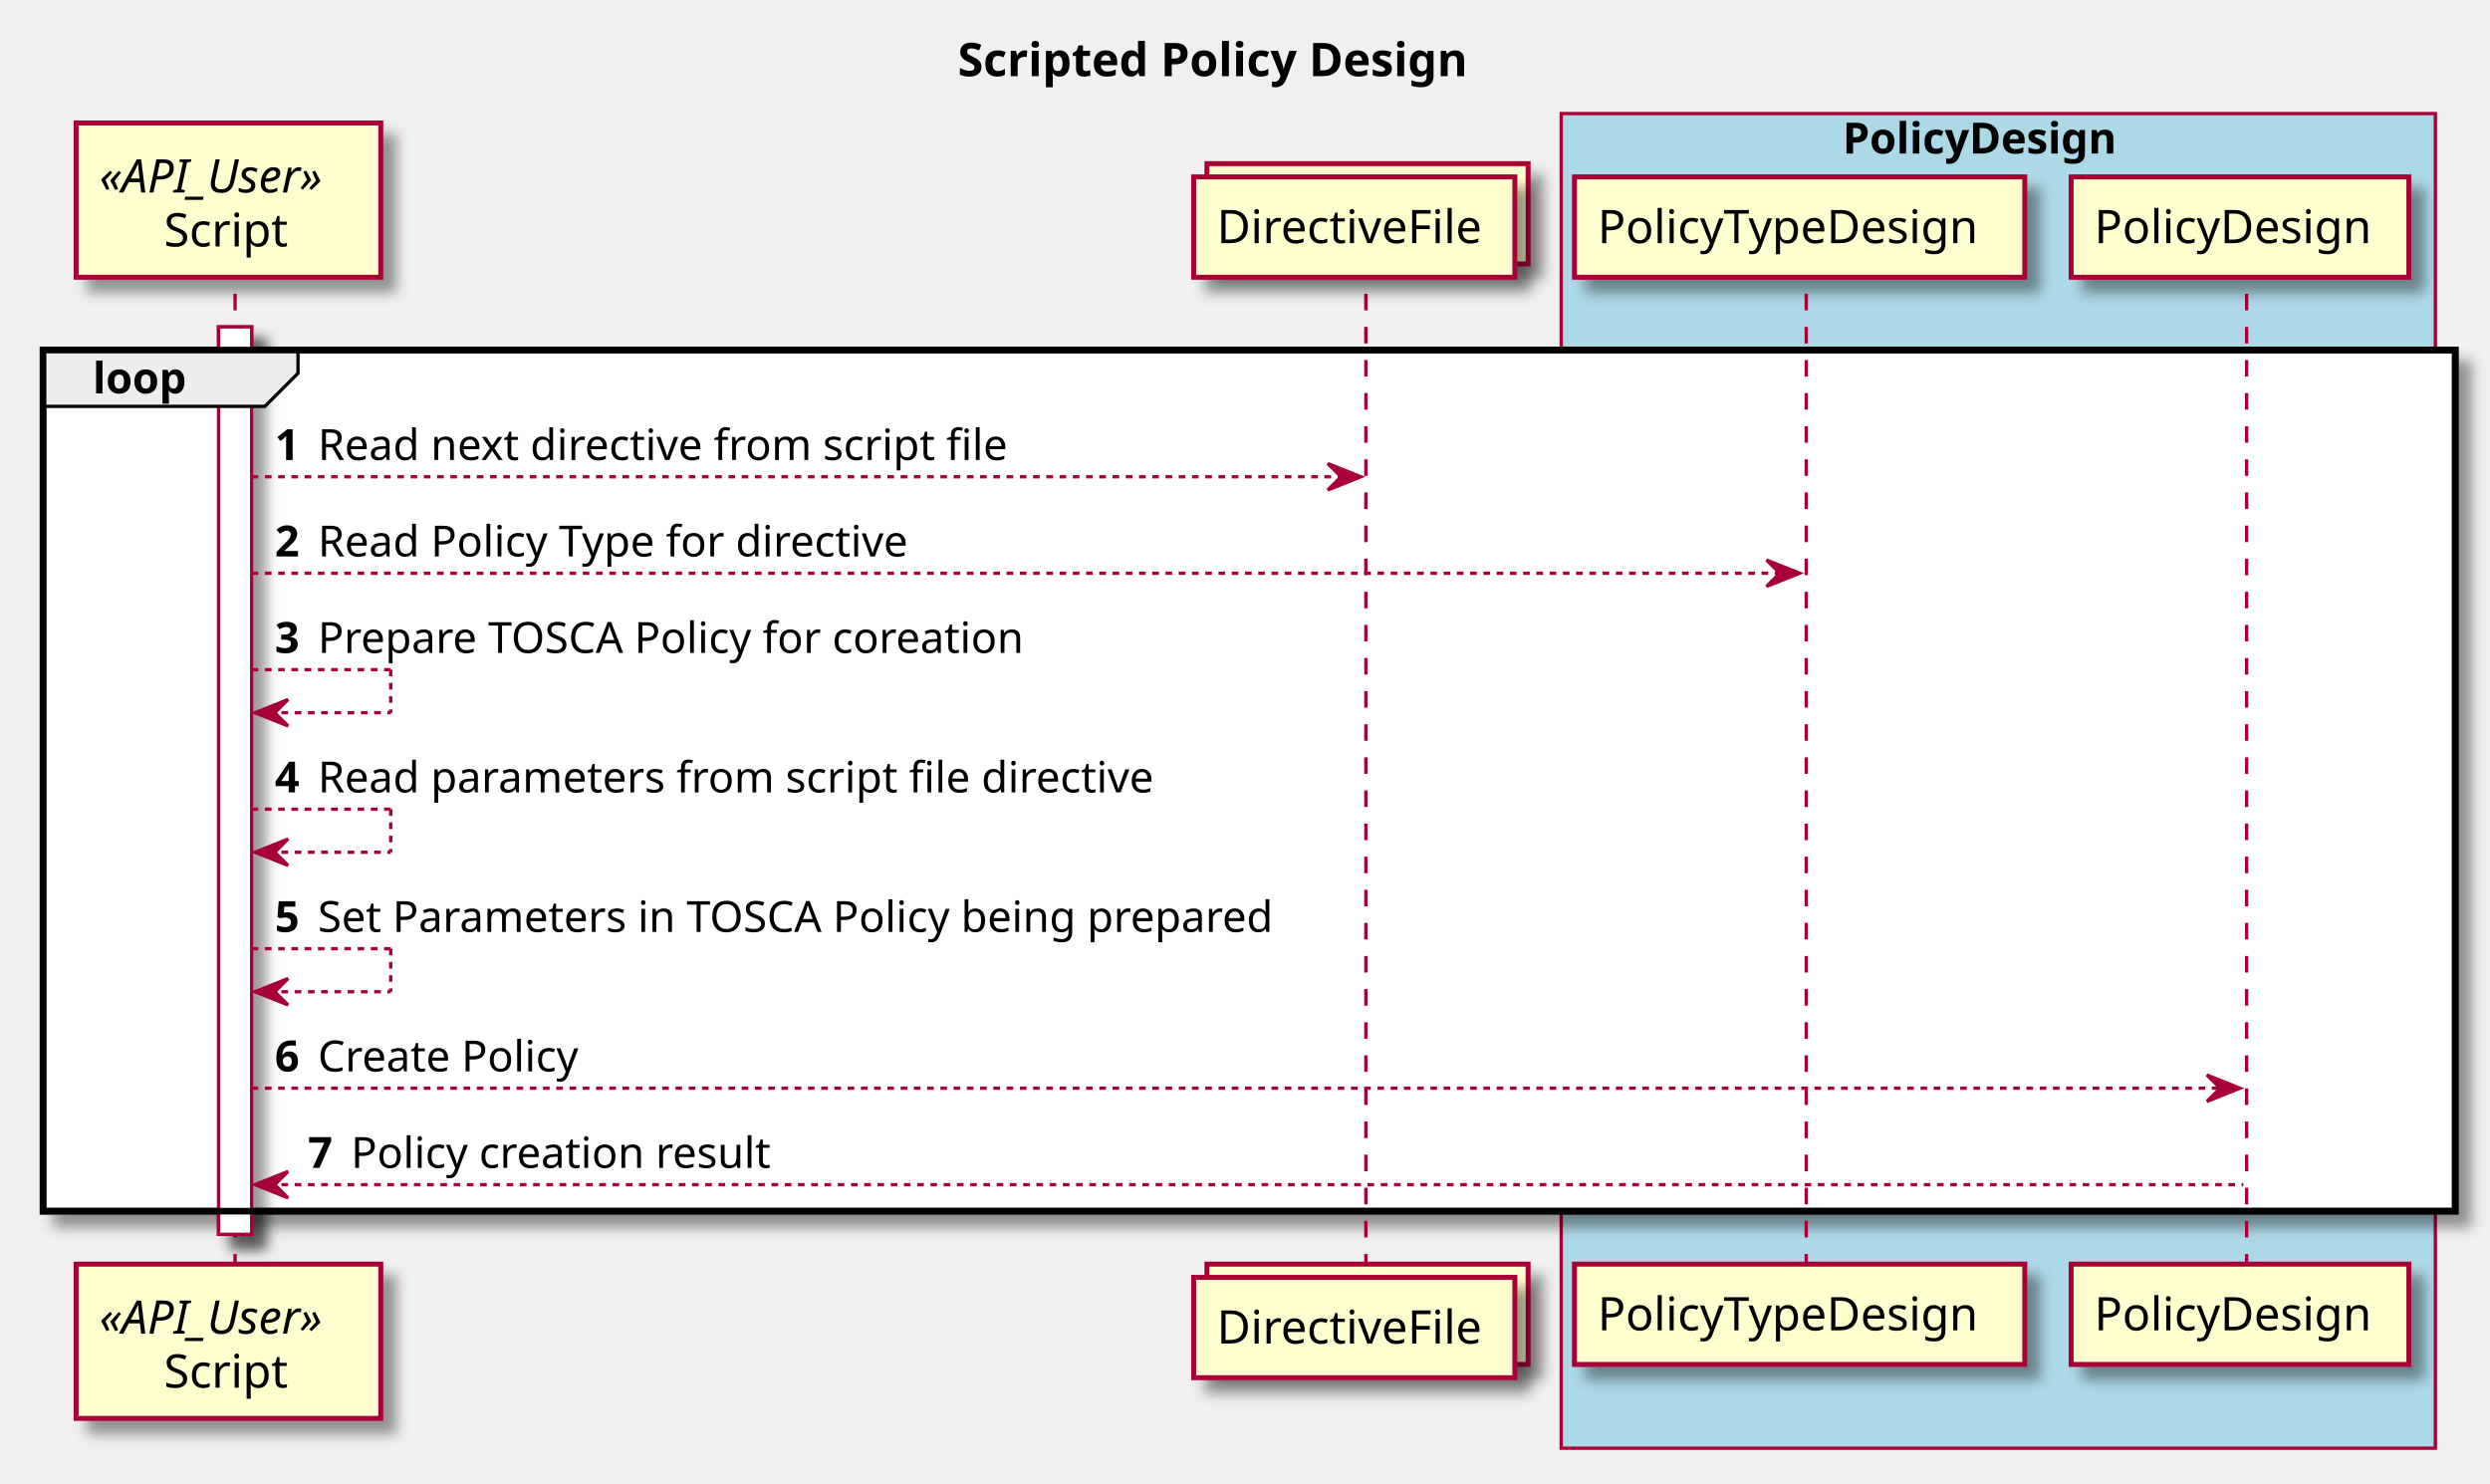
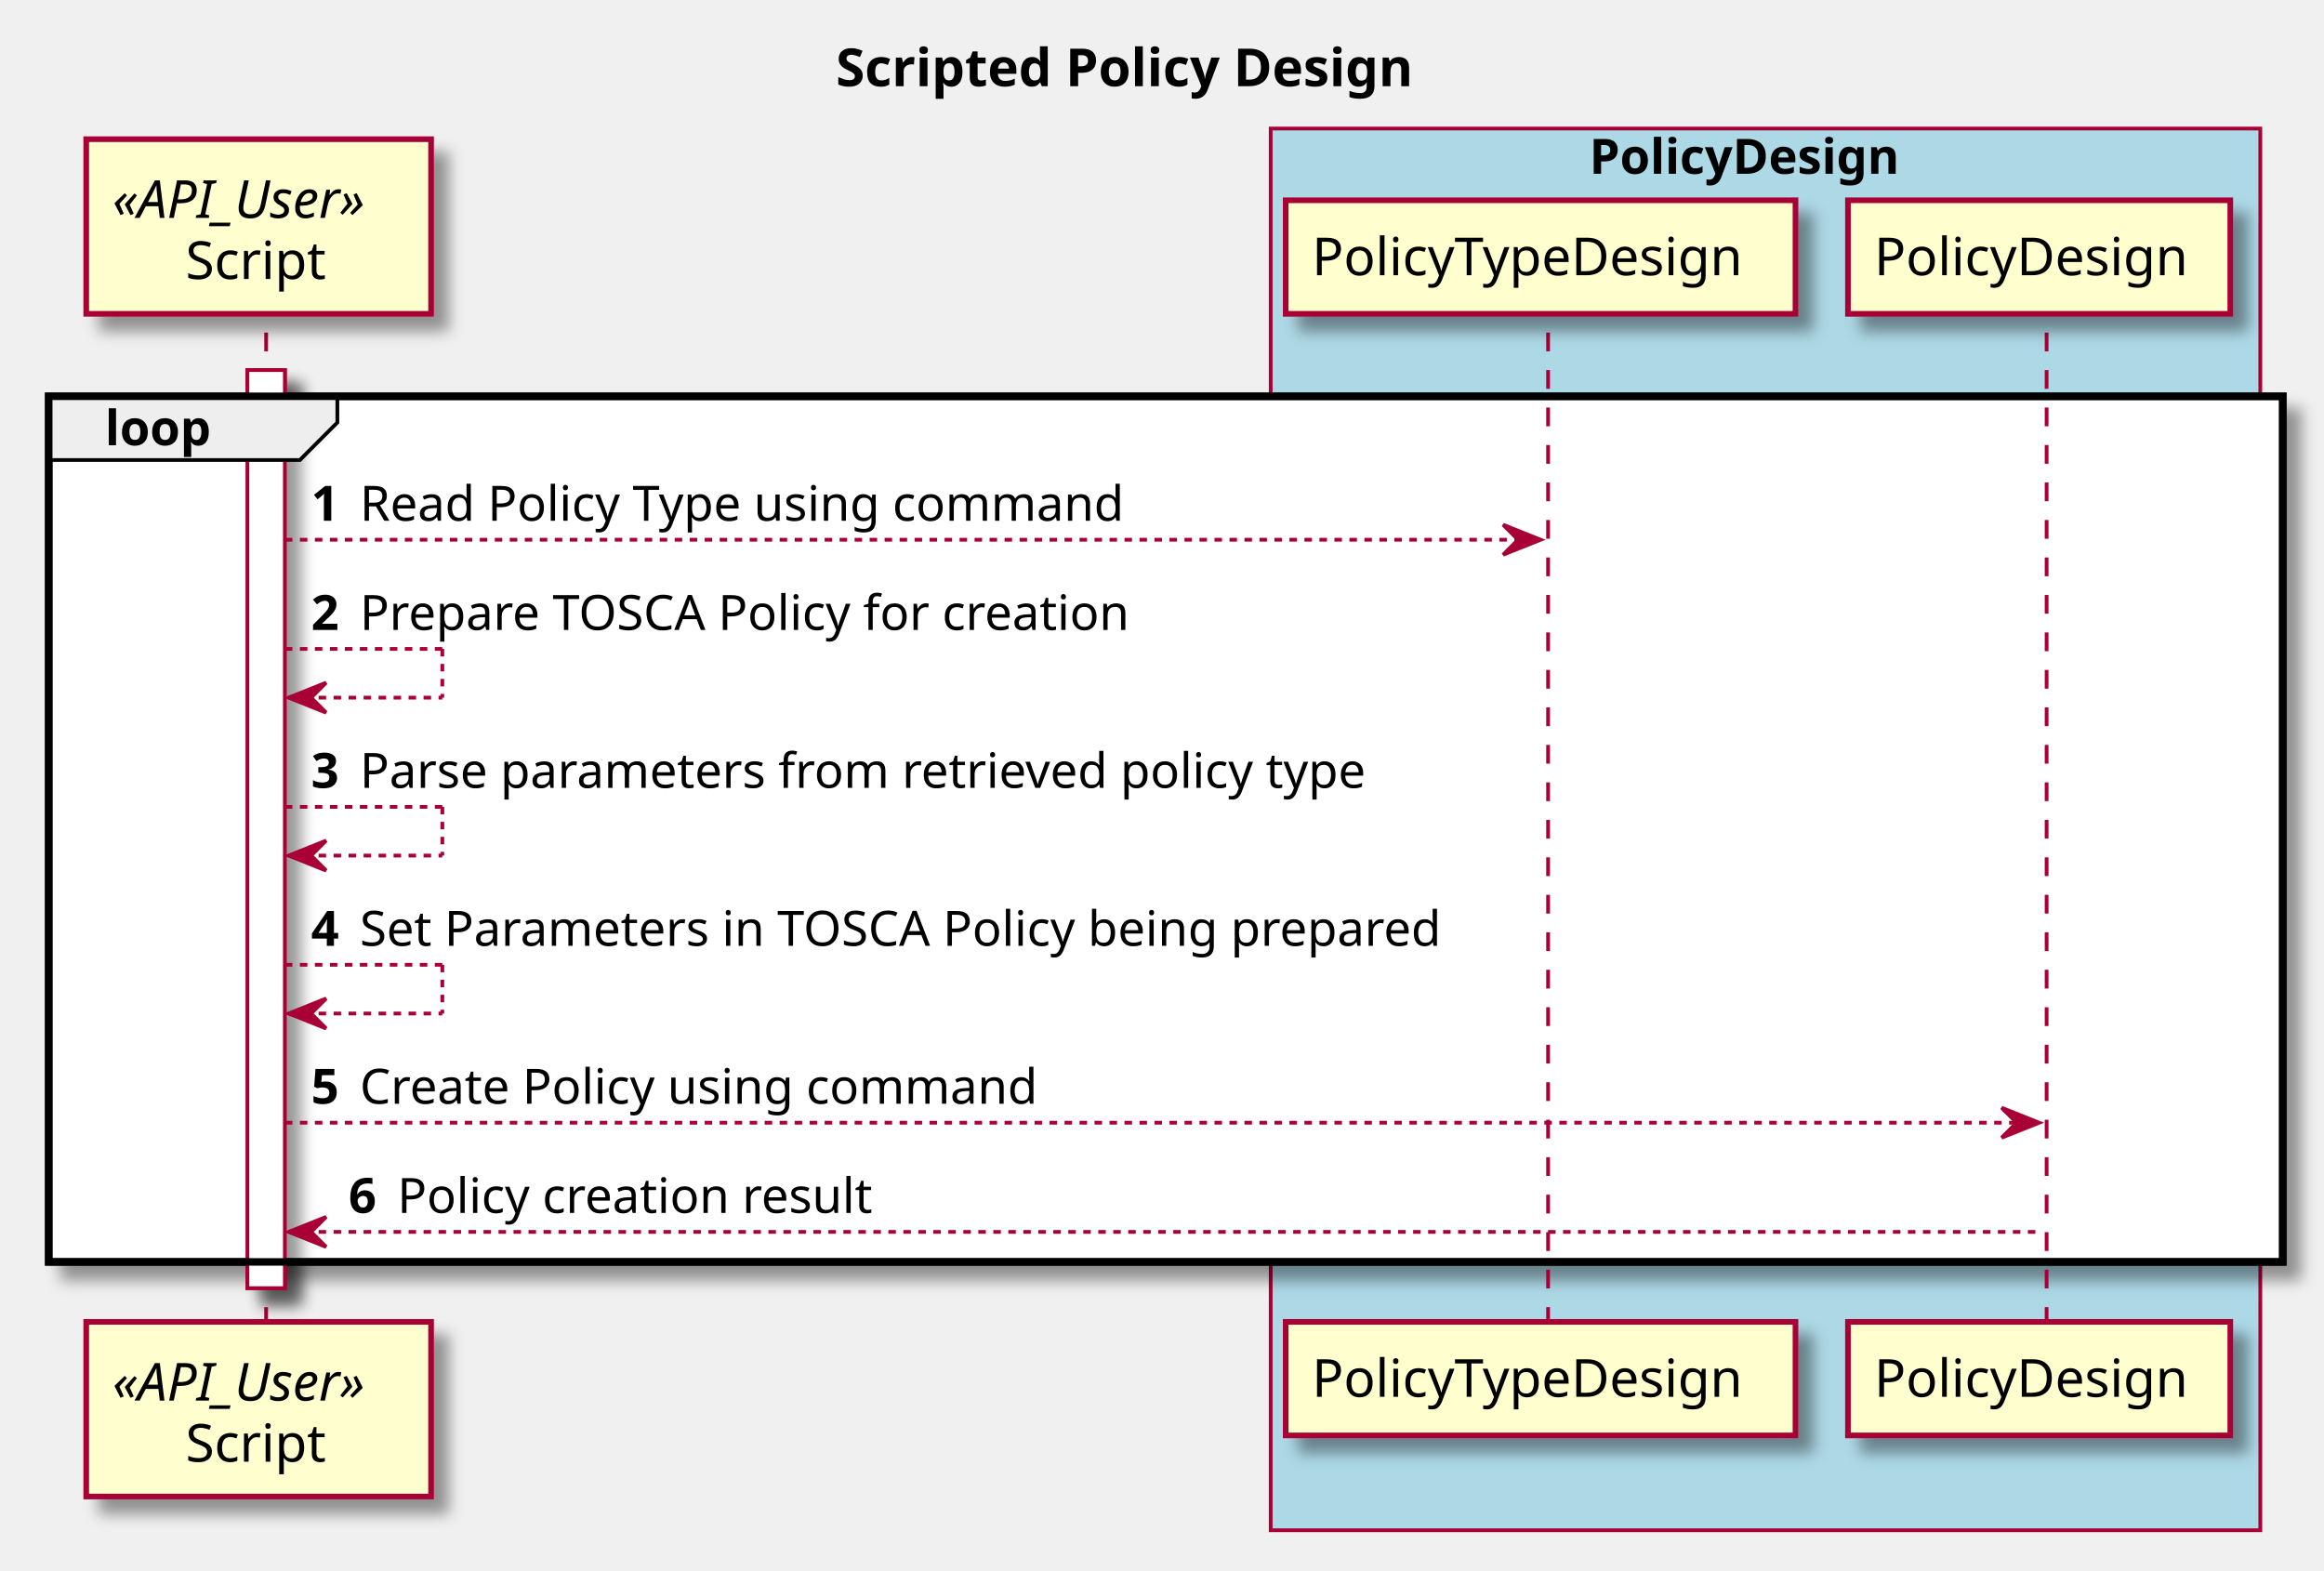
- <svg xmlns="http://www.w3.org/2000/svg" contentScriptType="application/ecmascript" contentStyleType="text/css" height="448px" preserveAspectRatio="none" style="width:752px;height:448px;" version="1.1" viewBox="0 0 752 448" width="752px" zoomAndPan="magnify">
+ <svg xmlns="http://www.w3.org/2000/svg" contentScriptType="application/ecmascript" contentStyleType="text/css" height="419px" preserveAspectRatio="none" style="width:620px;height:419px;" version="1.1" viewBox="0 0 620 419" width="620px" zoomAndPan="magnify">
  <defs>
-     <filter height="300%" id="f1p7i2pae4gg2k" width="300%" x="-1" y="-1">
+     <filter height="300%" id="fa24zahwofl6d" width="300%" x="-1" y="-1">
      <feGaussianBlur result="blurOut" stdDeviation="2.0" />
      <feColorMatrix in="blurOut" result="blurOut2" type="matrix" values="0 0 0 0 0 0 0 0 0 0 0 0 0 0 0 0 0 0 .4 0" />
      <feOffset dx="4.0" dy="4.0" in="blurOut2" result="blurOut3" />
      <feBlend in="SourceGraphic" in2="blurOut3" mode="normal" />
    </filter>
  </defs>
  <g>
-     <text fill="#000000" font-family="sans-serif" font-size="14" font-weight="bold" lengthAdjust="spacingAndGlyphs" textLength="176" x="289.25" y="22.995">Scripted Policy Design</text>
-     <rect fill="#ADD8E6" height="403.086" style="stroke: #A80036; stroke-width: 1.0;" width="264" x="471.5" y="34.297" />
-     <text fill="#000000" font-family="sans-serif" font-size="13" font-weight="bold" lengthAdjust="spacingAndGlyphs" textLength="94" x="556.5" y="46.364">PolicyDesign</text>
-     <rect fill="#FFFFFF" filter="url(#f1p7i2pae4gg2k)" height="274.062" style="stroke: #A80036; stroke-width: 1.0;" width="10" x="66" y="98.727" />
-     <rect fill="#FFFFFF" filter="url(#f1p7i2pae4gg2k)" height="260.062" style="stroke: #000000; stroke-width: 2.0;" width="728.5" x="13" y="105.727" />
-     <line style="stroke: #A80036; stroke-width: 1.0; stroke-dasharray: 5.0,5.0;" x1="71" x2="71" y1="88.727" y2="382.789" />
-     <line style="stroke: #A80036; stroke-width: 1.0; stroke-dasharray: 5.0,5.0;" x1="412.5" x2="412.5" y1="88.727" y2="382.789" />
-     <line style="stroke: #A80036; stroke-width: 1.0; stroke-dasharray: 5.0,5.0;" x1="545.5" x2="545.5" y1="88.727" y2="382.789" />
-     <line style="stroke: #A80036; stroke-width: 1.0; stroke-dasharray: 5.0,5.0;" x1="678.5" x2="678.5" y1="88.727" y2="382.789" />
-     <rect fill="#FEFECE" filter="url(#f1p7i2pae4gg2k)" height="46.594" style="stroke: #A80036; stroke-width: 1.5;" width="92" x="23" y="37.133" />
+     <text fill="#000000" font-family="sans-serif" font-size="14" font-weight="bold" lengthAdjust="spacingAndGlyphs" textLength="176" x="223" y="22.995">Scripted Policy Design</text>
+     <rect fill="#ADD8E6" height="373.953" style="stroke: #A80036; stroke-width: 1.0;" width="264" x="339" y="34.297" />
+     <text fill="#000000" font-family="sans-serif" font-size="13" font-weight="bold" lengthAdjust="spacingAndGlyphs" textLength="94" x="424" y="46.364">PolicyDesign</text>
+     <rect fill="#FFFFFF" filter="url(#fa24zahwofl6d)" height="244.93" style="stroke: #A80036; stroke-width: 1.0;" width="10" x="66" y="98.727" />
+     <rect fill="#FFFFFF" filter="url(#fa24zahwofl6d)" height="230.93" style="stroke: #000000; stroke-width: 2.0;" width="596" x="13" y="105.727" />
+     <line style="stroke: #A80036; stroke-width: 1.0; stroke-dasharray: 5.0,5.0;" x1="71" x2="71" y1="88.727" y2="353.656" />
+     <line style="stroke: #A80036; stroke-width: 1.0; stroke-dasharray: 5.0,5.0;" x1="413" x2="413" y1="88.727" y2="353.656" />
+     <line style="stroke: #A80036; stroke-width: 1.0; stroke-dasharray: 5.0,5.0;" x1="546" x2="546" y1="88.727" y2="353.656" />
+     <rect fill="#FEFECE" filter="url(#fa24zahwofl6d)" height="46.594" style="stroke: #A80036; stroke-width: 1.5;" width="92" x="23" y="37.133" />
    <text fill="#000000" font-family="sans-serif" font-size="14" font-style="italic" lengthAdjust="spacingAndGlyphs" textLength="78" x="30" y="58.133">«API_User»</text>
    <text fill="#000000" font-family="sans-serif" font-size="14" lengthAdjust="spacingAndGlyphs" textLength="39" x="49.5" y="74.43">Script</text>
-     <rect fill="#FEFECE" filter="url(#f1p7i2pae4gg2k)" height="46.594" style="stroke: #A80036; stroke-width: 1.5;" width="92" x="23" y="381.789" />
-     <text fill="#000000" font-family="sans-serif" font-size="14" font-style="italic" lengthAdjust="spacingAndGlyphs" textLength="78" x="30" y="402.789">«API_User»</text>
-     <text fill="#000000" font-family="sans-serif" font-size="14" lengthAdjust="spacingAndGlyphs" textLength="39" x="49.5" y="419.086">Script</text>
-     <rect fill="#FEFECE" filter="url(#f1p7i2pae4gg2k)" height="30.297" style="stroke: #A80036; stroke-width: 1.5;" width="97" x="364.5" y="49.43" />
-     <rect fill="#FEFECE" filter="url(#f1p7i2pae4gg2k)" height="30.297" style="stroke: #A80036; stroke-width: 1.5;" width="97" x="360.5" y="53.43" />
-     <text fill="#000000" font-family="sans-serif" font-size="14" lengthAdjust="spacingAndGlyphs" textLength="83" x="367.5" y="73.425">DirectiveFile</text>
-     <rect fill="#FEFECE" filter="url(#f1p7i2pae4gg2k)" height="30.297" style="stroke: #A80036; stroke-width: 1.5;" width="97" x="364.5" y="381.789" />
-     <rect fill="#FEFECE" filter="url(#f1p7i2pae4gg2k)" height="30.297" style="stroke: #A80036; stroke-width: 1.5;" width="97" x="360.5" y="385.789" />
-     <text fill="#000000" font-family="sans-serif" font-size="14" lengthAdjust="spacingAndGlyphs" textLength="83" x="367.5" y="405.784">DirectiveFile</text>
-     <rect fill="#FEFECE" filter="url(#f1p7i2pae4gg2k)" height="30.297" style="stroke: #A80036; stroke-width: 1.5;" width="136" x="475.5" y="53.43" />
-     <text fill="#000000" font-family="sans-serif" font-size="14" lengthAdjust="spacingAndGlyphs" textLength="122" x="482.5" y="73.425">PolicyTypeDesign</text>
-     <rect fill="#FEFECE" filter="url(#f1p7i2pae4gg2k)" height="30.297" style="stroke: #A80036; stroke-width: 1.5;" width="136" x="475.5" y="381.789" />
-     <text fill="#000000" font-family="sans-serif" font-size="14" lengthAdjust="spacingAndGlyphs" textLength="122" x="482.5" y="401.784">PolicyTypeDesign</text>
-     <rect fill="#FEFECE" filter="url(#f1p7i2pae4gg2k)" height="30.297" style="stroke: #A80036; stroke-width: 1.5;" width="102" x="625.5" y="53.43" />
-     <text fill="#000000" font-family="sans-serif" font-size="14" lengthAdjust="spacingAndGlyphs" textLength="88" x="632.5" y="73.425">PolicyDesign</text>
-     <rect fill="#FEFECE" filter="url(#f1p7i2pae4gg2k)" height="30.297" style="stroke: #A80036; stroke-width: 1.5;" width="102" x="625.5" y="381.789" />
-     <text fill="#000000" font-family="sans-serif" font-size="14" lengthAdjust="spacingAndGlyphs" textLength="88" x="632.5" y="401.784">PolicyDesign</text>
-     <rect fill="#FFFFFF" filter="url(#f1p7i2pae4gg2k)" height="274.062" style="stroke: #A80036; stroke-width: 1.0;" width="10" x="66" y="98.727" />
+     <rect fill="#FEFECE" filter="url(#fa24zahwofl6d)" height="46.594" style="stroke: #A80036; stroke-width: 1.5;" width="92" x="23" y="352.656" />
+     <text fill="#000000" font-family="sans-serif" font-size="14" font-style="italic" lengthAdjust="spacingAndGlyphs" textLength="78" x="30" y="373.656">«API_User»</text>
+     <text fill="#000000" font-family="sans-serif" font-size="14" lengthAdjust="spacingAndGlyphs" textLength="39" x="49.5" y="389.953">Script</text>
+     <rect fill="#FEFECE" filter="url(#fa24zahwofl6d)" height="30.297" style="stroke: #A80036; stroke-width: 1.5;" width="136" x="343" y="53.43" />
+     <text fill="#000000" font-family="sans-serif" font-size="14" lengthAdjust="spacingAndGlyphs" textLength="122" x="350" y="73.425">PolicyTypeDesign</text>
+     <rect fill="#FEFECE" filter="url(#fa24zahwofl6d)" height="30.297" style="stroke: #A80036; stroke-width: 1.5;" width="136" x="343" y="352.656" />
+     <text fill="#000000" font-family="sans-serif" font-size="14" lengthAdjust="spacingAndGlyphs" textLength="122" x="350" y="372.651">PolicyTypeDesign</text>
+     <rect fill="#FEFECE" filter="url(#fa24zahwofl6d)" height="30.297" style="stroke: #A80036; stroke-width: 1.5;" width="102" x="493" y="53.43" />
+     <text fill="#000000" font-family="sans-serif" font-size="14" lengthAdjust="spacingAndGlyphs" textLength="88" x="500" y="73.425">PolicyDesign</text>
+     <rect fill="#FEFECE" filter="url(#fa24zahwofl6d)" height="30.297" style="stroke: #A80036; stroke-width: 1.5;" width="102" x="493" y="352.656" />
+     <text fill="#000000" font-family="sans-serif" font-size="14" lengthAdjust="spacingAndGlyphs" textLength="88" x="500" y="372.651">PolicyDesign</text>
+     <rect fill="#FFFFFF" filter="url(#fa24zahwofl6d)" height="244.93" style="stroke: #A80036; stroke-width: 1.0;" width="10" x="66" y="98.727" />
    <path d="M13,105.727 L90,105.727 L90,112.727 L80,122.727 L13,122.727 L13,105.727 " fill="#EEEEEE" style="stroke: #000000; stroke-width: 1.0;" />
-     <rect fill="none" height="260.062" style="stroke: #000000; stroke-width: 2.0;" width="728.5" x="13" y="105.727" />
+     <rect fill="none" height="230.93" style="stroke: #000000; stroke-width: 2.0;" width="596" x="13" y="105.727" />
    <text fill="#000000" font-family="sans-serif" font-size="13" font-weight="bold" lengthAdjust="spacingAndGlyphs" textLength="32" x="28" y="118.793">loop</text>
    <polygon fill="#A80036" points="401,139.992,411,143.992,401,147.992,405,143.992" style="stroke: #A80036; stroke-width: 1.0;" />
    <line style="stroke: #A80036; stroke-width: 1.0; stroke-dasharray: 2.0,2.0;" x1="76" x2="407" y1="143.992" y2="143.992" />
    <text fill="#000000" font-family="sans-serif" font-size="13" font-weight="bold" lengthAdjust="spacingAndGlyphs" textLength="9" x="83" y="138.926">1</text>
-     <text fill="#000000" font-family="sans-serif" font-size="13" lengthAdjust="spacingAndGlyphs" textLength="217" x="96" y="138.926">Read next directive from script file</text>
-     <polygon fill="#A80036" points="533.5,169.125,543.5,173.125,533.5,177.125,537.5,173.125" style="stroke: #A80036; stroke-width: 1.0;" />
-     <line style="stroke: #A80036; stroke-width: 1.0; stroke-dasharray: 2.0,2.0;" x1="76" x2="539.5" y1="173.125" y2="173.125" />
+     <text fill="#000000" font-family="sans-serif" font-size="13" lengthAdjust="spacingAndGlyphs" textLength="213" x="96" y="138.926">Read Policy Type using command</text>
+     <line style="stroke: #A80036; stroke-width: 1.0; stroke-dasharray: 2.0,2.0;" x1="76" x2="118" y1="173.125" y2="173.125" />
+     <line style="stroke: #A80036; stroke-width: 1.0; stroke-dasharray: 2.0,2.0;" x1="118" x2="118" y1="173.125" y2="186.125" />
+     <line style="stroke: #A80036; stroke-width: 1.0; stroke-dasharray: 2.0,2.0;" x1="77" x2="118" y1="186.125" y2="186.125" />
+     <polygon fill="#A80036" points="87,182.125,77,186.125,87,190.125,83,186.125" style="stroke: #A80036; stroke-width: 1.0;" />
    <text fill="#000000" font-family="sans-serif" font-size="13" font-weight="bold" lengthAdjust="spacingAndGlyphs" textLength="9" x="83" y="168.059">2</text>
-     <text fill="#000000" font-family="sans-serif" font-size="13" lengthAdjust="spacingAndGlyphs" textLength="185" x="96" y="168.059">Read Policy Type for directive</text>
-     <line style="stroke: #A80036; stroke-width: 1.0; stroke-dasharray: 2.0,2.0;" x1="76" x2="118" y1="202.258" y2="202.258" />
-     <line style="stroke: #A80036; stroke-width: 1.0; stroke-dasharray: 2.0,2.0;" x1="118" x2="118" y1="202.258" y2="215.258" />
-     <line style="stroke: #A80036; stroke-width: 1.0; stroke-dasharray: 2.0,2.0;" x1="77" x2="118" y1="215.258" y2="215.258" />
-     <polygon fill="#A80036" points="87,211.258,77,215.258,87,219.258,83,215.258" style="stroke: #A80036; stroke-width: 1.0;" />
-     <text fill="#000000" font-family="sans-serif" font-size="13" font-weight="bold" lengthAdjust="spacingAndGlyphs" textLength="9" x="83" y="197.192">3</text>
-     <text fill="#000000" font-family="sans-serif" font-size="13" lengthAdjust="spacingAndGlyphs" textLength="223" x="96" y="197.192">Prepare TOSCA Policy for coreation</text>
-     <line style="stroke: #A80036; stroke-width: 1.0; stroke-dasharray: 2.0,2.0;" x1="76" x2="118" y1="244.391" y2="244.391" />
-     <line style="stroke: #A80036; stroke-width: 1.0; stroke-dasharray: 2.0,2.0;" x1="118" x2="118" y1="244.391" y2="257.391" />
-     <line style="stroke: #A80036; stroke-width: 1.0; stroke-dasharray: 2.0,2.0;" x1="77" x2="118" y1="257.391" y2="257.391" />
-     <polygon fill="#A80036" points="87,253.391,77,257.391,87,261.391,83,257.391" style="stroke: #A80036; stroke-width: 1.0;" />
-     <text fill="#000000" font-family="sans-serif" font-size="13" font-weight="bold" lengthAdjust="spacingAndGlyphs" textLength="9" x="83" y="239.325">4</text>
-     <text fill="#000000" font-family="sans-serif" font-size="13" lengthAdjust="spacingAndGlyphs" textLength="264" x="96" y="239.325">Read parameters from script file directive</text>
-     <line style="stroke: #A80036; stroke-width: 1.0; stroke-dasharray: 2.0,2.0;" x1="76" x2="118" y1="286.523" y2="286.523" />
-     <line style="stroke: #A80036; stroke-width: 1.0; stroke-dasharray: 2.0,2.0;" x1="118" x2="118" y1="286.523" y2="299.523" />
-     <line style="stroke: #A80036; stroke-width: 1.0; stroke-dasharray: 2.0,2.0;" x1="77" x2="118" y1="299.523" y2="299.523" />
-     <polygon fill="#A80036" points="87,295.523,77,299.523,87,303.523,83,299.523" style="stroke: #A80036; stroke-width: 1.0;" />
-     <text fill="#000000" font-family="sans-serif" font-size="13" font-weight="bold" lengthAdjust="spacingAndGlyphs" textLength="9" x="83" y="281.457">5</text>
-     <text fill="#000000" font-family="sans-serif" font-size="13" lengthAdjust="spacingAndGlyphs" textLength="305" x="96" y="281.457">Set Parameters in TOSCA Policy being prepared</text>
-     <polygon fill="#A80036" points="666.5,324.656,676.5,328.656,666.5,332.656,670.5,328.656" style="stroke: #A80036; stroke-width: 1.0;" />
-     <line style="stroke: #A80036; stroke-width: 1.0; stroke-dasharray: 2.0,2.0;" x1="76" x2="672.5" y1="328.656" y2="328.656" />
-     <text fill="#000000" font-family="sans-serif" font-size="13" font-weight="bold" lengthAdjust="spacingAndGlyphs" textLength="9" x="83" y="323.59">6</text>
-     <text fill="#000000" font-family="sans-serif" font-size="13" lengthAdjust="spacingAndGlyphs" textLength="83" x="96" y="323.59">Create Policy</text>
-     <polygon fill="#A80036" points="87,353.789,77,357.789,87,361.789,83,357.789" style="stroke: #A80036; stroke-width: 1.0;" />
-     <line style="stroke: #A80036; stroke-width: 1.0; stroke-dasharray: 2.0,2.0;" x1="81" x2="677.5" y1="357.789" y2="357.789" />
-     <text fill="#000000" font-family="sans-serif" font-size="13" font-weight="bold" lengthAdjust="spacingAndGlyphs" textLength="9" x="93" y="352.723">7</text>
-     <text fill="#000000" font-family="sans-serif" font-size="13" lengthAdjust="spacingAndGlyphs" textLength="132" x="106" y="352.723">Policy creation result</text>
+     <text fill="#000000" font-family="sans-serif" font-size="13" lengthAdjust="spacingAndGlyphs" textLength="215" x="96" y="168.059">Prepare TOSCA Policy for creation</text>
+     <line style="stroke: #A80036; stroke-width: 1.0; stroke-dasharray: 2.0,2.0;" x1="76" x2="118" y1="215.258" y2="215.258" />
+     <line style="stroke: #A80036; stroke-width: 1.0; stroke-dasharray: 2.0,2.0;" x1="118" x2="118" y1="215.258" y2="228.258" />
+     <line style="stroke: #A80036; stroke-width: 1.0; stroke-dasharray: 2.0,2.0;" x1="77" x2="118" y1="228.258" y2="228.258" />
+     <polygon fill="#A80036" points="87,224.258,77,228.258,87,232.258,83,228.258" style="stroke: #A80036; stroke-width: 1.0;" />
+     <text fill="#000000" font-family="sans-serif" font-size="13" font-weight="bold" lengthAdjust="spacingAndGlyphs" textLength="9" x="83" y="210.192">3</text>
+     <text fill="#000000" font-family="sans-serif" font-size="13" lengthAdjust="spacingAndGlyphs" textLength="282" x="96" y="210.192">Parse parameters from retrieved policy type</text>
+     <line style="stroke: #A80036; stroke-width: 1.0; stroke-dasharray: 2.0,2.0;" x1="76" x2="118" y1="257.391" y2="257.391" />
+     <line style="stroke: #A80036; stroke-width: 1.0; stroke-dasharray: 2.0,2.0;" x1="118" x2="118" y1="257.391" y2="270.391" />
+     <line style="stroke: #A80036; stroke-width: 1.0; stroke-dasharray: 2.0,2.0;" x1="77" x2="118" y1="270.391" y2="270.391" />
+     <polygon fill="#A80036" points="87,266.391,77,270.391,87,274.391,83,270.391" style="stroke: #A80036; stroke-width: 1.0;" />
+     <text fill="#000000" font-family="sans-serif" font-size="13" font-weight="bold" lengthAdjust="spacingAndGlyphs" textLength="9" x="83" y="252.325">4</text>
+     <text fill="#000000" font-family="sans-serif" font-size="13" lengthAdjust="spacingAndGlyphs" textLength="305" x="96" y="252.325">Set Parameters in TOSCA Policy being prepared</text>
+     <polygon fill="#A80036" points="534,295.523,544,299.523,534,303.523,538,299.523" style="stroke: #A80036; stroke-width: 1.0;" />
+     <line style="stroke: #A80036; stroke-width: 1.0; stroke-dasharray: 2.0,2.0;" x1="76" x2="540" y1="299.523" y2="299.523" />
+     <text fill="#000000" font-family="sans-serif" font-size="13" font-weight="bold" lengthAdjust="spacingAndGlyphs" textLength="9" x="83" y="294.457">5</text>
+     <text fill="#000000" font-family="sans-serif" font-size="13" lengthAdjust="spacingAndGlyphs" textLength="190" x="96" y="294.457">Create Policy using command</text>
+     <polygon fill="#A80036" points="87,324.656,77,328.656,87,332.656,83,328.656" style="stroke: #A80036; stroke-width: 1.0;" />
+     <line style="stroke: #A80036; stroke-width: 1.0; stroke-dasharray: 2.0,2.0;" x1="81" x2="545" y1="328.656" y2="328.656" />
+     <text fill="#000000" font-family="sans-serif" font-size="13" font-weight="bold" lengthAdjust="spacingAndGlyphs" textLength="9" x="93" y="323.59">6</text>
+     <text fill="#000000" font-family="sans-serif" font-size="13" lengthAdjust="spacingAndGlyphs" textLength="132" x="106" y="323.59">Policy creation result</text>
  </g>
</svg>
